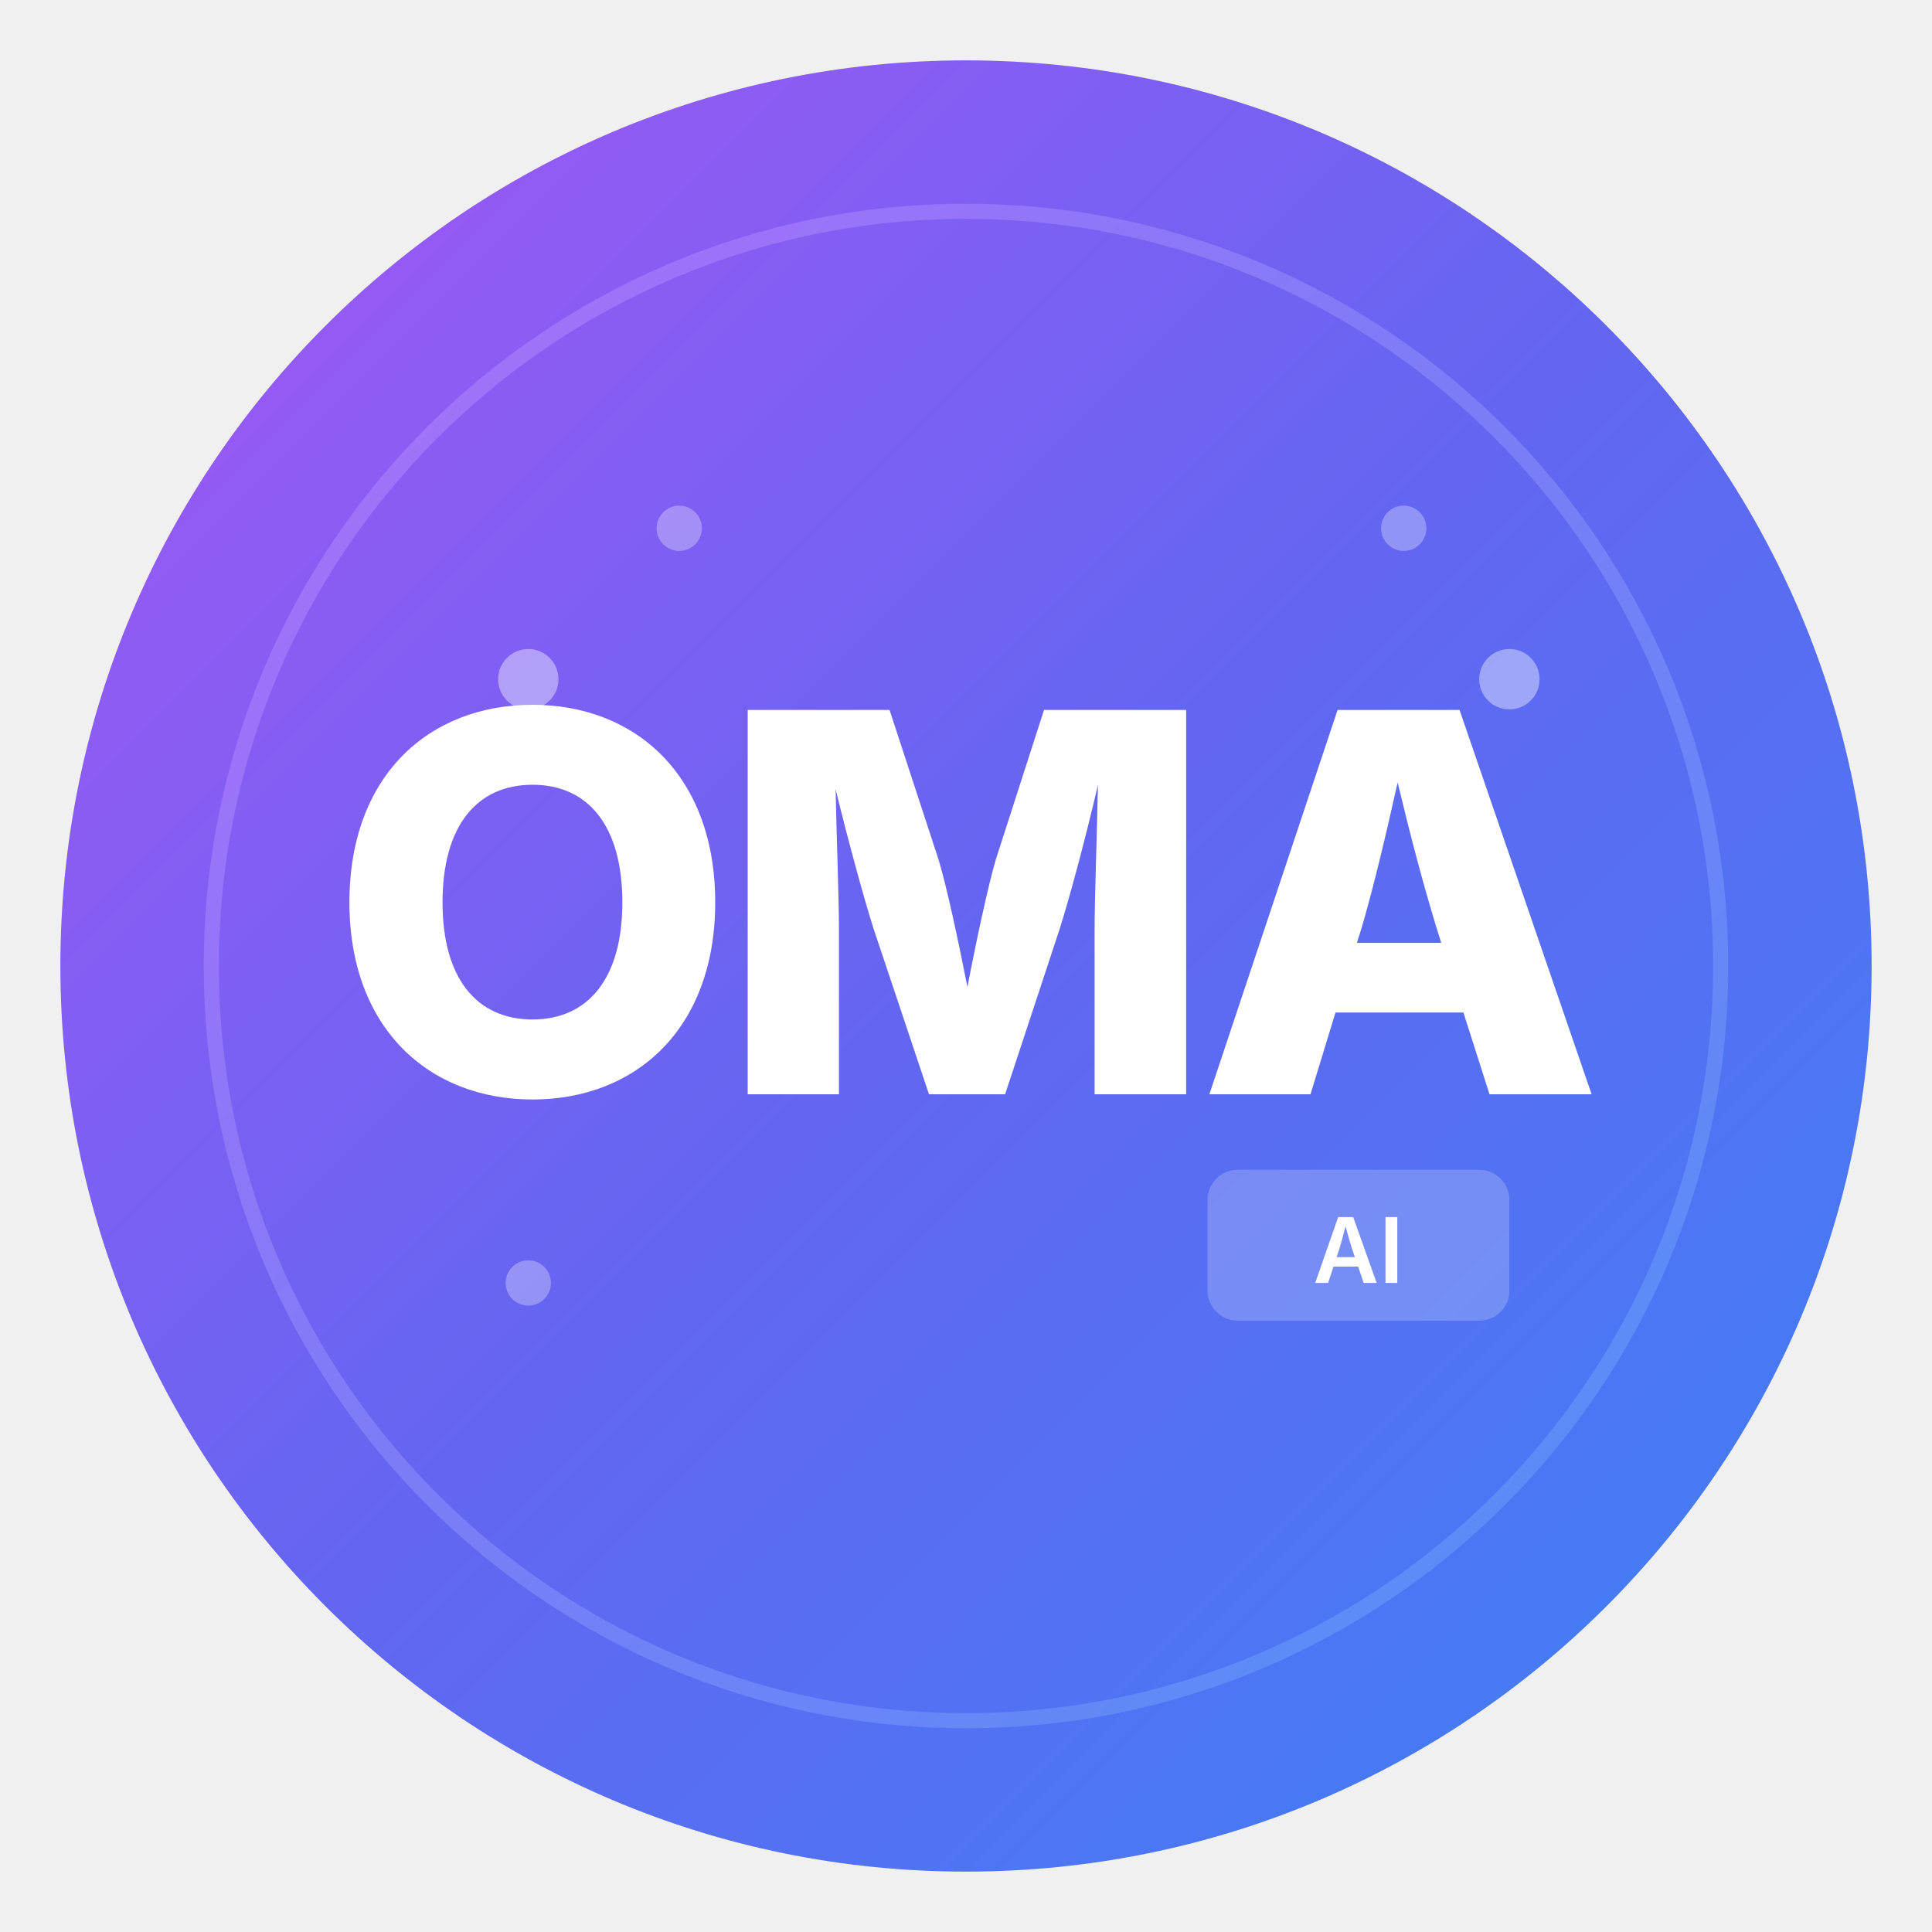
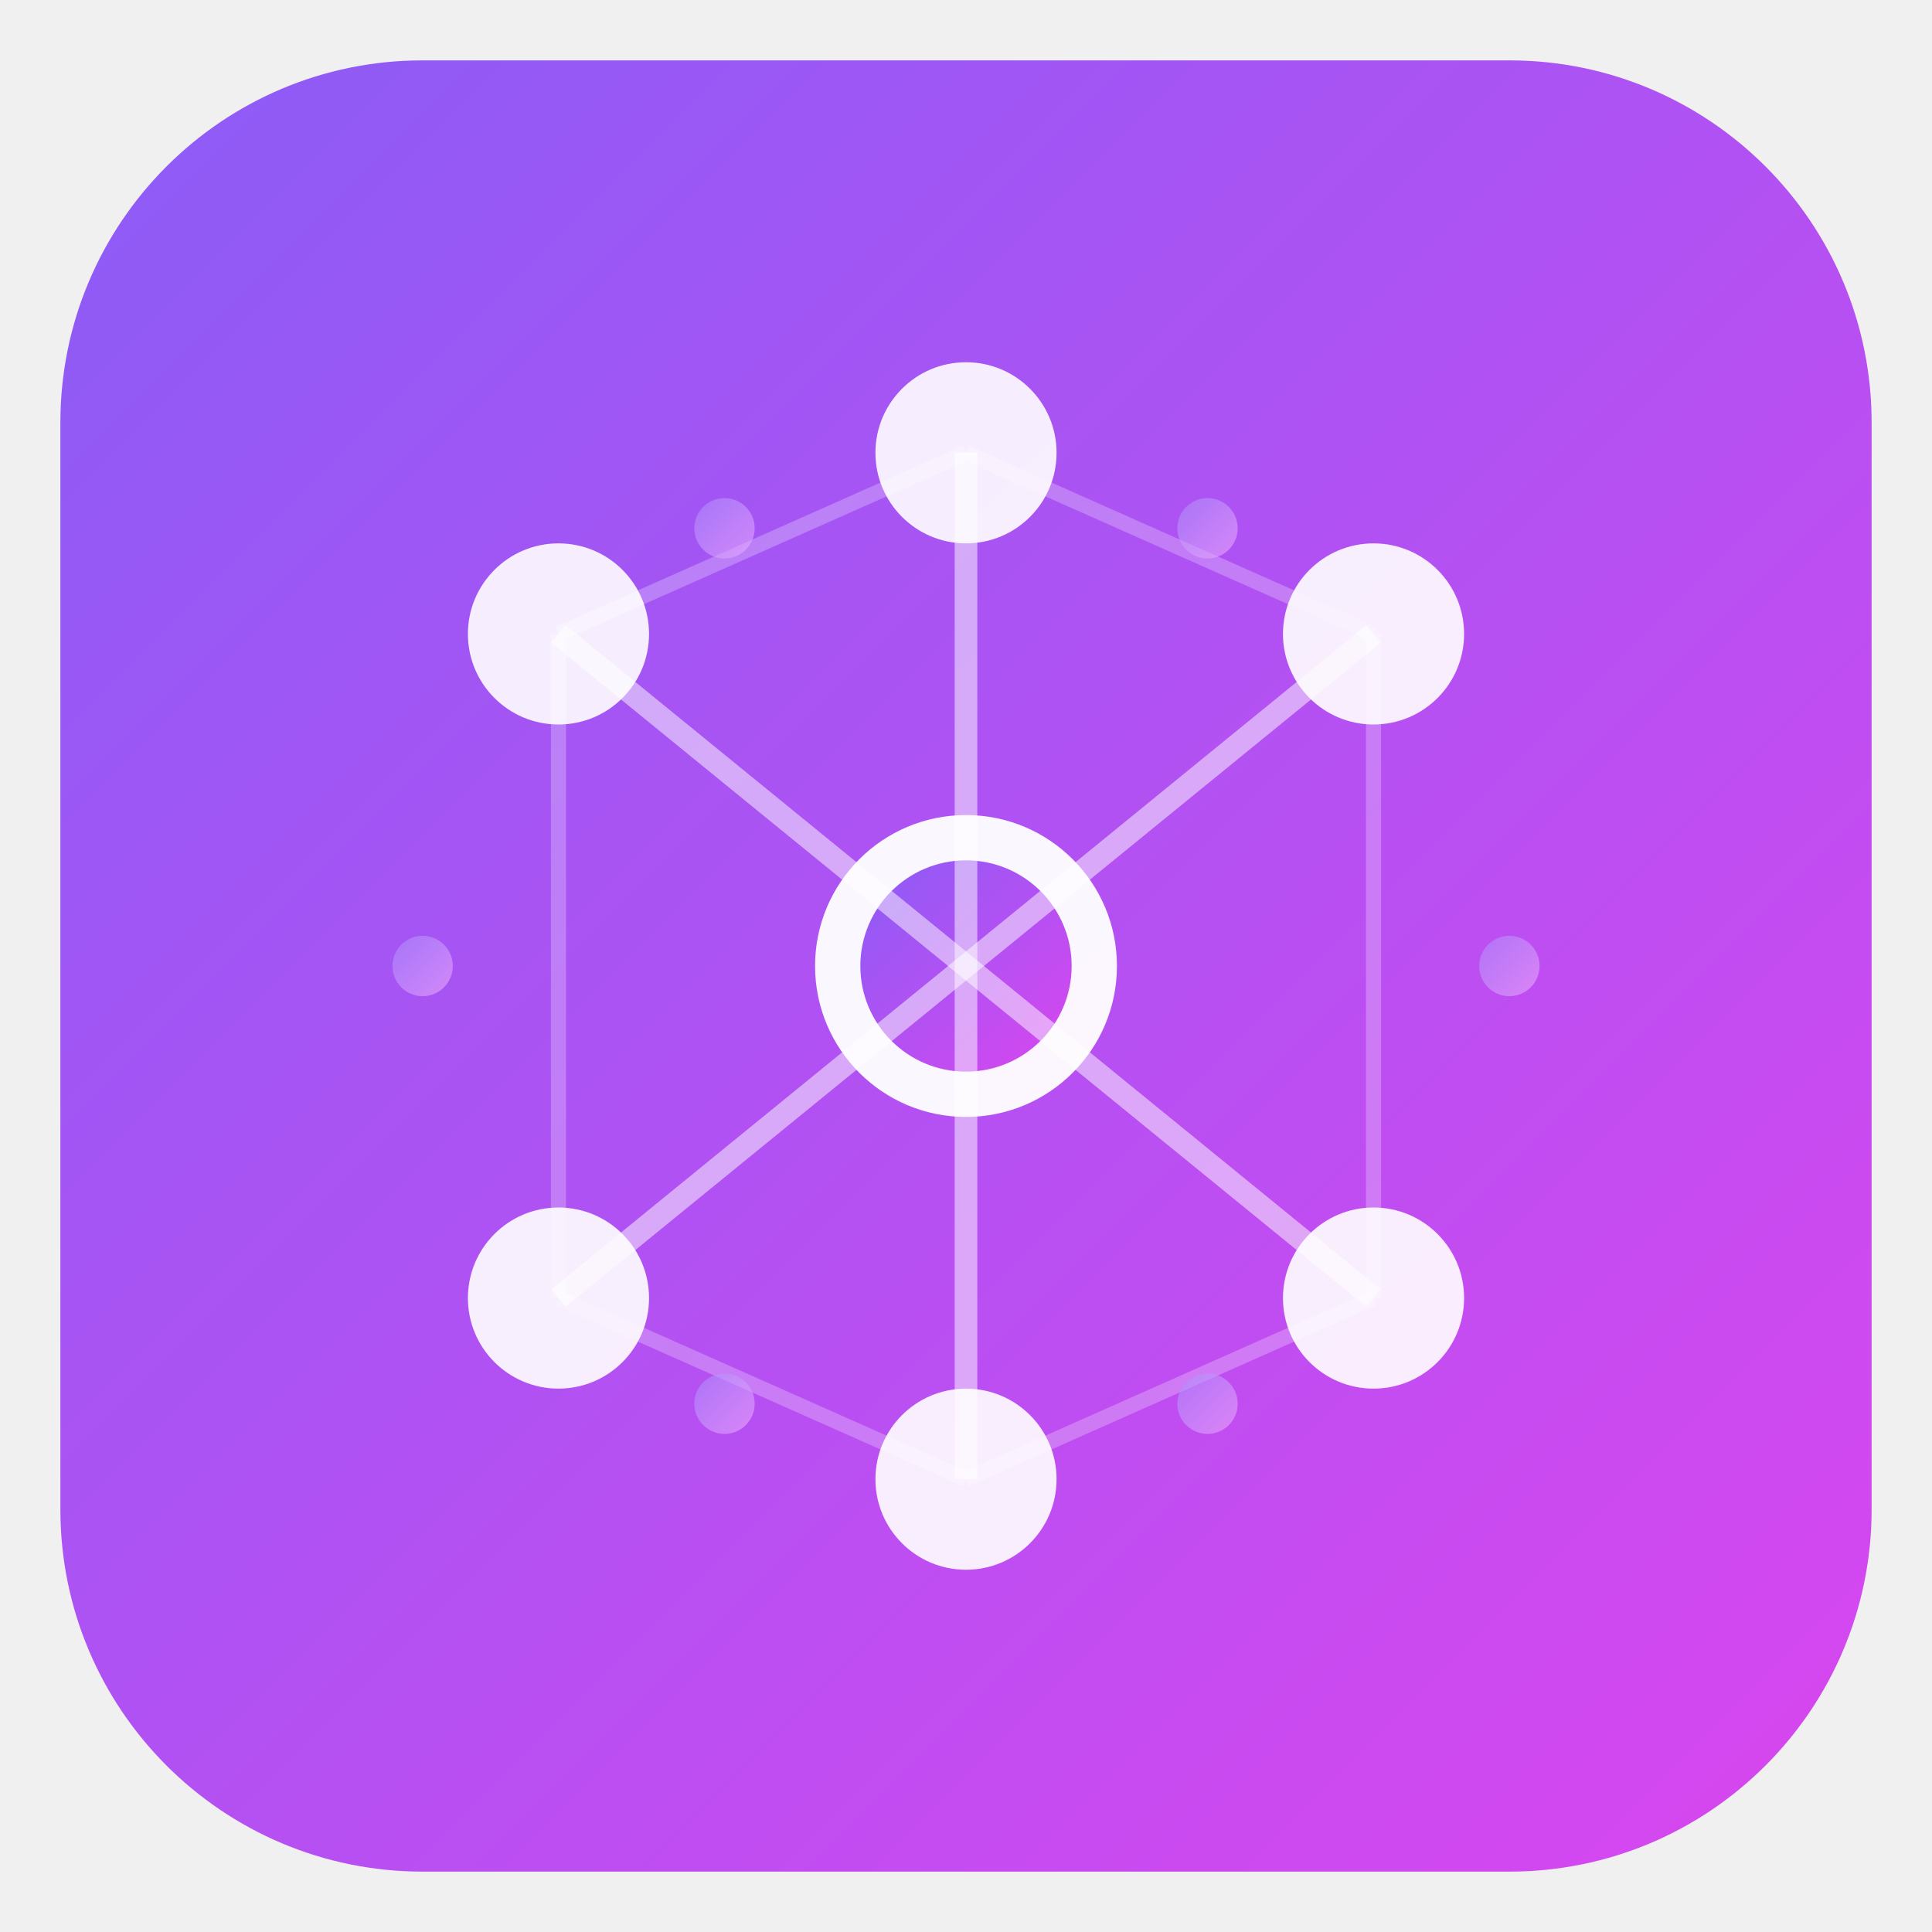
<svg xmlns="http://www.w3.org/2000/svg" viewBox="0 0 512 512" width="512" height="512">
  <defs>
-     <linearGradient id="bgGradient" x1="0%" y1="0%" x2="100%" y2="100%">
-       <stop offset="0%" style="stop-color:#a855f7" />
-       <stop offset="50%" style="stop-color:#6366f1" />
-       <stop offset="100%" style="stop-color:#3b82f6" />
+     <linearGradient id="grad1" x1="0%" y1="0%" x2="100%" y2="100%">
+       <stop offset="0%" style="stop-color:#8b5cf6" />
+       <stop offset="100%" style="stop-color:#d946ef" />
    </linearGradient>
-     <linearGradient id="glowGradient" x1="0%" y1="0%" x2="100%" y2="100%">
-       <stop offset="0%" style="stop-color:#c084fc" />
-       <stop offset="100%" style="stop-color:#60a5fa" />
+     <linearGradient id="grad2" x1="0%" y1="0%" x2="100%" y2="100%">
+       <stop offset="0%" style="stop-color:#a78bfa" />
+       <stop offset="100%" style="stop-color:#f0abfc" />
    </linearGradient>
  </defs>
-   <circle cx="256" cy="256" r="240" fill="url(#bgGradient)" />
-   <circle cx="256" cy="256" r="200" fill="none" stroke="url(#glowGradient)" stroke-width="4" opacity="0.5" />
-   <text x="256" y="290" font-family="Inter, Arial, sans-serif" font-size="140" font-weight="800" fill="white" text-anchor="middle" letter-spacing="-5">
-     OMA
-   </text>
-   <rect x="320" y="310" width="80" height="40" rx="8" fill="rgba(255,255,255,0.2)" />
-   <text x="360" y="340" font-family="Inter, Arial, sans-serif" font-size="24" font-weight="600" fill="white" text-anchor="middle">
-     AI
-   </text>
-   <circle cx="140" cy="180" r="8" fill="rgba(255,255,255,0.4)" />
-   <circle cx="180" cy="140" r="6" fill="rgba(255,255,255,0.3)" />
-   <circle cx="372" cy="140" r="6" fill="rgba(255,255,255,0.3)" />
-   <circle cx="400" cy="180" r="8" fill="rgba(255,255,255,0.4)" />
-   <circle cx="140" cy="340" r="6" fill="rgba(255,255,255,0.3)" />
-   <circle cx="120" cy="280" r="4" fill="rgba(255,255,255,0.2)" />
+   <rect x="16" y="16" width="480" height="480" rx="96" fill="url(#grad1)" />
+   <circle cx="256" cy="256" r="40" fill="white" opacity="0.95" />
+   <circle cx="256" cy="256" r="28" fill="url(#grad1)" />
+   <line x1="256" y1="256" x2="148" y2="168" stroke="white" stroke-width="6" opacity="0.5" />
+   <line x1="256" y1="256" x2="364" y2="168" stroke="white" stroke-width="6" opacity="0.5" />
+   <line x1="256" y1="256" x2="148" y2="344" stroke="white" stroke-width="6" opacity="0.5" />
+   <line x1="256" y1="256" x2="364" y2="344" stroke="white" stroke-width="6" opacity="0.5" />
+   <line x1="256" y1="256" x2="256" y2="120" stroke="white" stroke-width="6" opacity="0.5" />
+   <line x1="256" y1="256" x2="256" y2="392" stroke="white" stroke-width="6" opacity="0.5" />
+   <line x1="148" y1="168" x2="256" y2="120" stroke="white" stroke-width="4" opacity="0.25" />
+   <line x1="256" y1="120" x2="364" y2="168" stroke="white" stroke-width="4" opacity="0.25" />
+   <line x1="364" y1="168" x2="364" y2="344" stroke="white" stroke-width="4" opacity="0.25" />
+   <line x1="364" y1="344" x2="256" y2="392" stroke="white" stroke-width="4" opacity="0.25" />
+   <line x1="256" y1="392" x2="148" y2="344" stroke="white" stroke-width="4" opacity="0.25" />
+   <line x1="148" y1="344" x2="148" y2="168" stroke="white" stroke-width="4" opacity="0.25" />
+   <circle cx="256" cy="120" r="24" fill="white" opacity="0.9" />
+   <circle cx="364" cy="168" r="24" fill="white" opacity="0.9" />
+   <circle cx="364" cy="344" r="24" fill="white" opacity="0.9" />
+   <circle cx="256" cy="392" r="24" fill="white" opacity="0.9" />
+   <circle cx="148" cy="344" r="24" fill="white" opacity="0.9" />
+   <circle cx="148" cy="168" r="24" fill="white" opacity="0.9" />
+   <circle cx="192" cy="140" r="8" fill="url(#grad2)" opacity="0.6" />
+   <circle cx="320" cy="140" r="8" fill="url(#grad2)" opacity="0.6" />
+   <circle cx="400" cy="256" r="8" fill="url(#grad2)" opacity="0.6" />
+   <circle cx="320" cy="372" r="8" fill="url(#grad2)" opacity="0.6" />
+   <circle cx="192" cy="372" r="8" fill="url(#grad2)" opacity="0.6" />
+   <circle cx="112" cy="256" r="8" fill="url(#grad2)" opacity="0.6" />
</svg>
